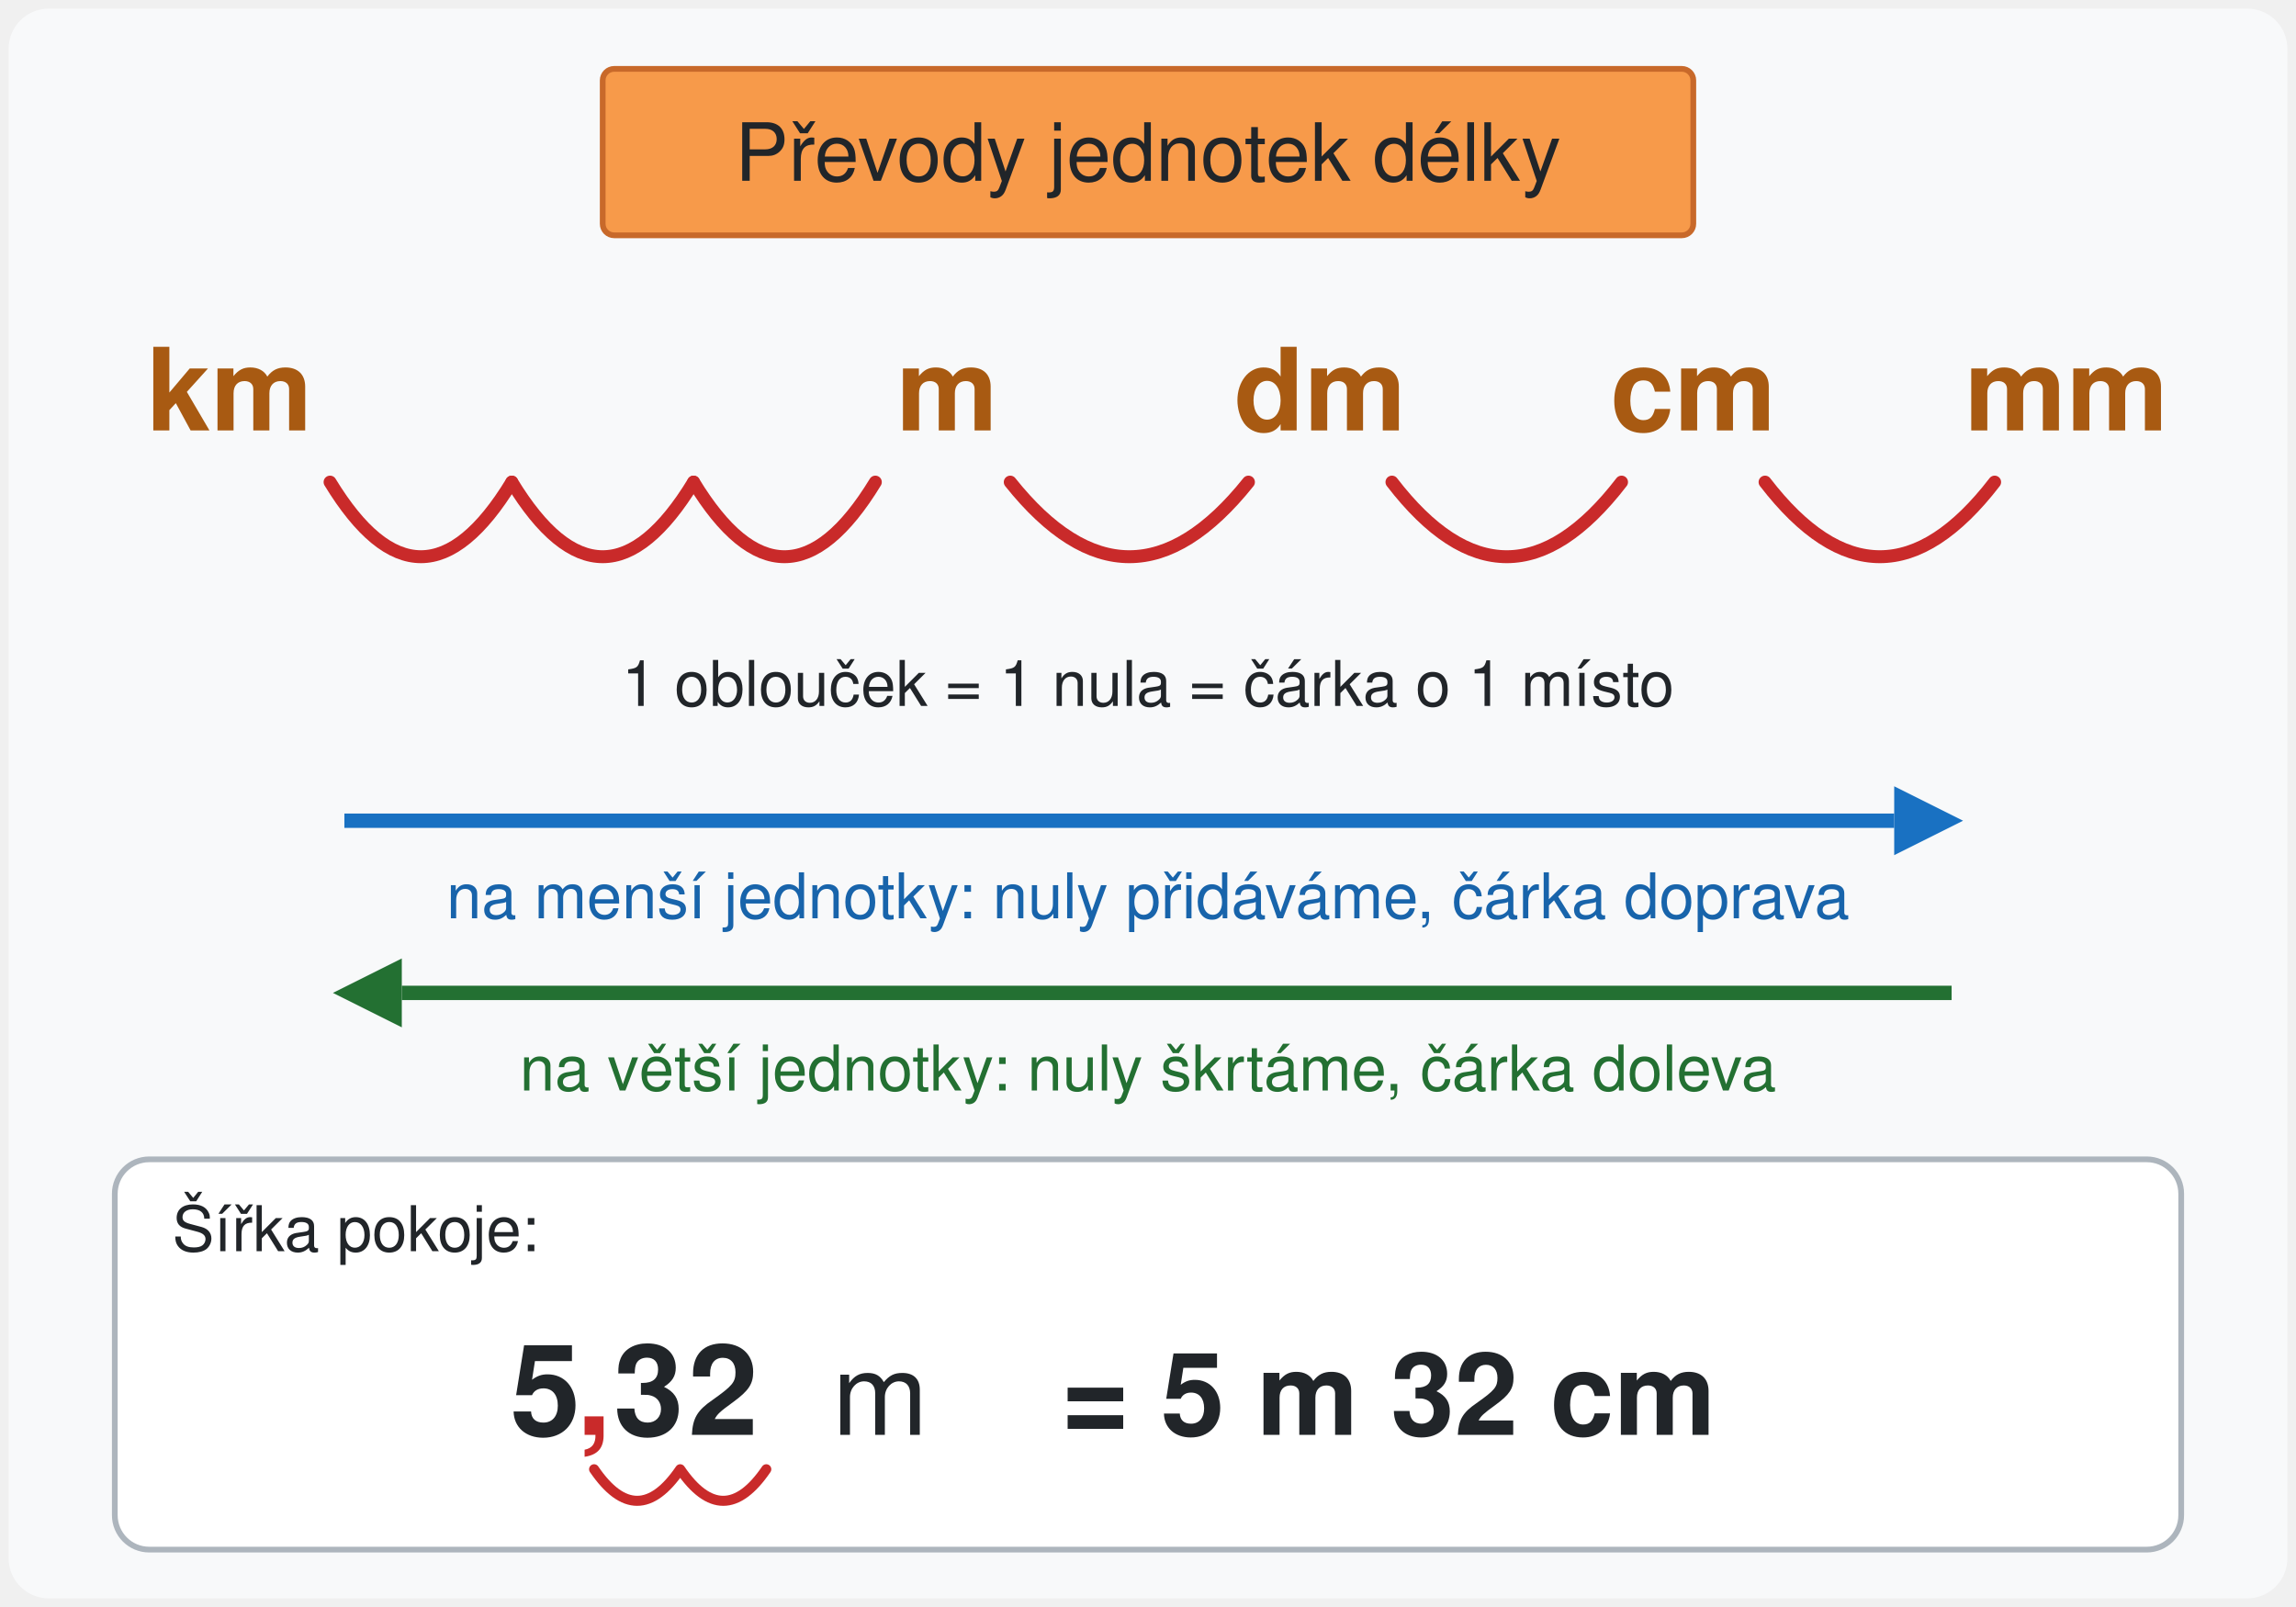
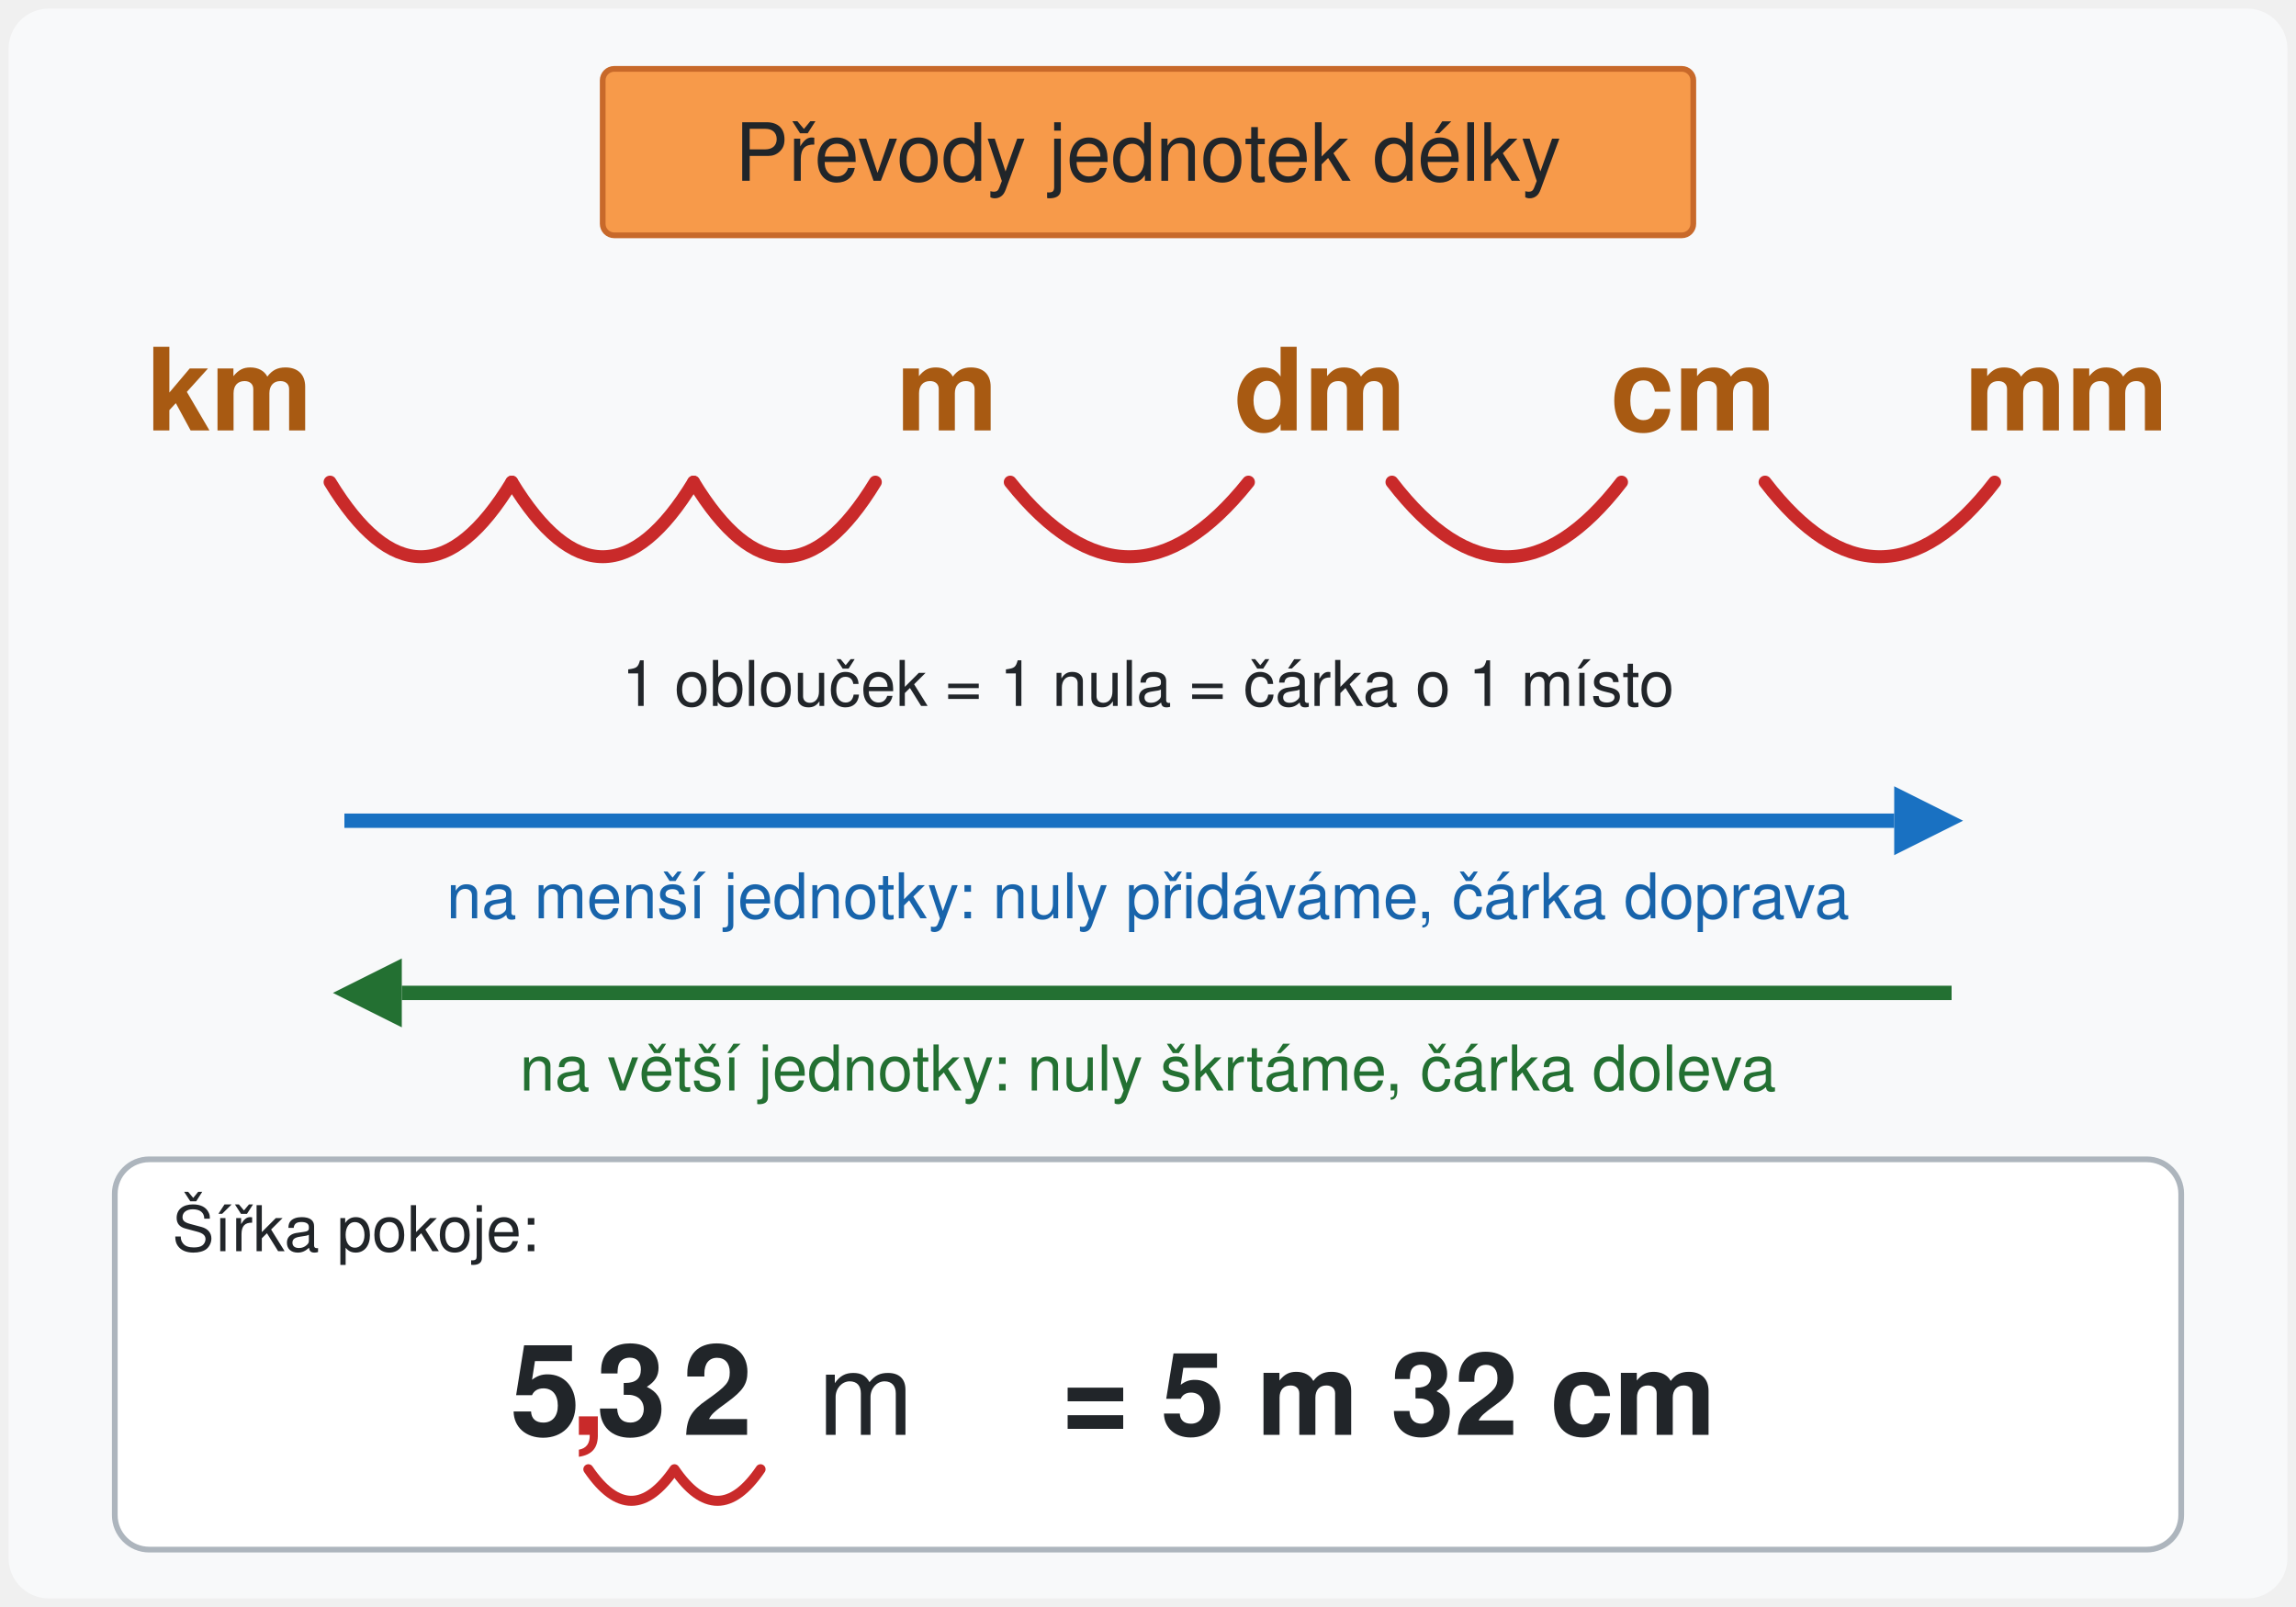
<svg xmlns="http://www.w3.org/2000/svg" viewBox="0 0 800 560" font-family="'Segoe UI', Helvetica, Arial, sans-serif" role="img" aria-label="Animace: Převody jednotek délky. Řada km, m, dm, cm, mm. Mezi km a m jsou tři obloučky, mezi ostatními po jednom. Jeden oblouček je jedna nula. Na menší jednotky nuly přidáváme a čárku posouváme doprava, na větší jednotky nuly škrtáme a čárku posouváme doleva. Příklad šířka pokoje: z 532 cm přeskočí čárka dva obloučky doleva a vznikne 5,32 m, tedy 5 m 32 cm.">
  <style>
/* Předloha: PDF Délka — převody jednotek (km m dm cm mm s obloučky) a příklad šířky pokoje 532 cm = 5,32 m = 5 m 32 cm.
   Cyklus 10 s: 0–20 % 532 cm, 20–50 % čárka přeskočí dva obloučky doleva, 50–58 % cm → m, 64–94 % = 5 m 32 cm.
   Bez animace = koncový stav (5,32 m = 5 m 32 cm). */
@keyframes ca { 0%, 12% { transform: translate(60px, 0); opacity: 0; } 18%, 22% { transform: translate(60px, 0); opacity: 1; } 29% { transform: translate(45px, -48px); opacity: 1; } 36% { transform: translate(30px, 0); } 43% { transform: translate(15px, -48px); } 50%, 100% { transform: translate(0, 0); opacity: 1; } }
@keyframes ucm { 0%, 50% { opacity: 1; } 56%, 100% { opacity: 0; } }
@keyframes um { 0%, 52% { opacity: 0; } 58%, 100% { opacity: 1; } }
@keyframes kom { 0%, 64% { opacity: 0; } 72%, 100% { opacity: 1; } }
@keyframes ob { 0%, 18% { opacity: 0.25; } 22%, 100% { opacity: 1; } }
.ca { animation: ca 10s ease-in-out infinite; }
.ucm { animation: ucm 10s linear infinite; }
.um { animation: um 10s linear infinite; }
.kom { animation: kom 10s linear infinite; }
.ob { animation: ob 10s linear infinite; }
@media (prefers-reduced-motion: reduce) { .ca, .ucm, .um, .kom, .ob { animation: none; } }
</style>
  <rect x="3" y="3" width="794" height="554" rx="14" fill="#f8f9fa" />
  <rect x="210" y="24" width="380" height="58" rx="4" fill="#f79a4a" stroke="#c8692a" stroke-width="2" />
  <text x="400" y="63" font-size="28" fill="#212529" text-anchor="middle">Převody jednotek délky</text>
  <text x="80" y="150" font-size="40" font-weight="bold" fill="#a85a12" text-anchor="middle">km</text>
  <text x="330" y="150" font-size="40" font-weight="bold" fill="#a85a12" text-anchor="middle">m</text>
  <text x="460" y="150" font-size="40" font-weight="bold" fill="#a85a12" text-anchor="middle">dm</text>
  <text x="590" y="150" font-size="40" font-weight="bold" fill="#a85a12" text-anchor="middle">cm</text>
  <text x="720" y="150" font-size="40" font-weight="bold" fill="#a85a12" text-anchor="middle">mm</text>
  <path d="M115 168Q146.667 220 178.333 168" fill="none" stroke="#c92a2a" stroke-width="4.5" stroke-linecap="round" />
  <path d="M178.333 168Q210 220 241.667 168" fill="none" stroke="#c92a2a" stroke-width="4.5" stroke-linecap="round" />
  <path d="M241.667 168Q273.333 220 305 168" fill="none" stroke="#c92a2a" stroke-width="4.5" stroke-linecap="round" />
  <path d="M352 168Q393.5 220 435 168" fill="none" stroke="#c92a2a" stroke-width="4.5" stroke-linecap="round" />
  <path d="M485 168Q525 220 565 168" fill="none" stroke="#c92a2a" stroke-width="4.5" stroke-linecap="round" />
  <path d="M615 168Q655 220 695 168" fill="none" stroke="#c92a2a" stroke-width="4.5" stroke-linecap="round" />
  <text x="400" y="246" font-size="22" fill="#212529" text-anchor="middle">1 oblouček = 1 nula = čárka o 1 místo</text>
  <path d="M120 286H660" stroke="#1971c2" stroke-width="5" />
  <path d="M660 274L684 286L660 298Z" fill="#1971c2" />
  <text x="400" y="320" font-size="22" fill="#1864ab" text-anchor="middle">na menší jednotky: nuly přidáváme, čárka doprava</text>
  <path d="M140 346H680" stroke="#237032" stroke-width="5" />
  <path d="M140 334L116 346L140 358Z" fill="#237032" />
  <text x="400" y="380" font-size="22" fill="#237032" text-anchor="middle">na větší jednotky: nuly škrtáme, čárka doleva</text>
  <rect x="40" y="404" width="720" height="136" rx="12" fill="#fff" stroke="#adb5bd" stroke-width="2" />
  <text x="60" y="436" font-size="22" fill="#212529">Šířka pokoje:</text>
  <text x="190" y="500" font-size="44" font-weight="bold" fill="#212529" text-anchor="middle">5</text>
-   <text x="226" y="500" font-size="44" font-weight="bold" fill="#212529" text-anchor="middle">3</text>
-   <text x="252" y="500" font-size="44" font-weight="bold" fill="#212529" text-anchor="middle">2</text>
-   <path d="M267 512Q252 534 237 512M237 512Q222 534 207 512" fill="none" stroke="#c92a2a" stroke-width="3.5" stroke-linecap="round" class="ob" />
-   <text x="207" y="500" font-size="44" font-weight="bold" fill="#c92a2a" text-anchor="middle" class="ca">,</text>
-   <text x="290" y="500" font-size="40" fill="#212529" class="ucm" opacity="0">cm</text>
-   <text x="290" y="500" font-size="40" fill="#212529" class="um">m</text>
+   <text x="220" y="500" font-size="44" font-weight="bold" fill="#212529" text-anchor="middle">3</text>
+   <text x="250" y="500" font-size="44" font-weight="bold" fill="#212529" text-anchor="middle">2</text>
+   <path d="M265 512Q250 534 235 512M235 512Q220 534 205 512" fill="none" stroke="#c92a2a" stroke-width="3.5" stroke-linecap="round" class="ob" />
+   <text x="205" y="500" font-size="44" font-weight="bold" fill="#c92a2a" text-anchor="middle" class="ca">,</text>
+   <text x="285" y="500" font-size="40" fill="#212529" class="ucm" opacity="0">cm</text>
+   <text x="285" y="500" font-size="40" fill="#212529" class="um">m</text>
  <text x="370" y="500" font-size="40" font-weight="bold" fill="#212529" class="kom">= 5 m 32 cm</text>
</svg>
